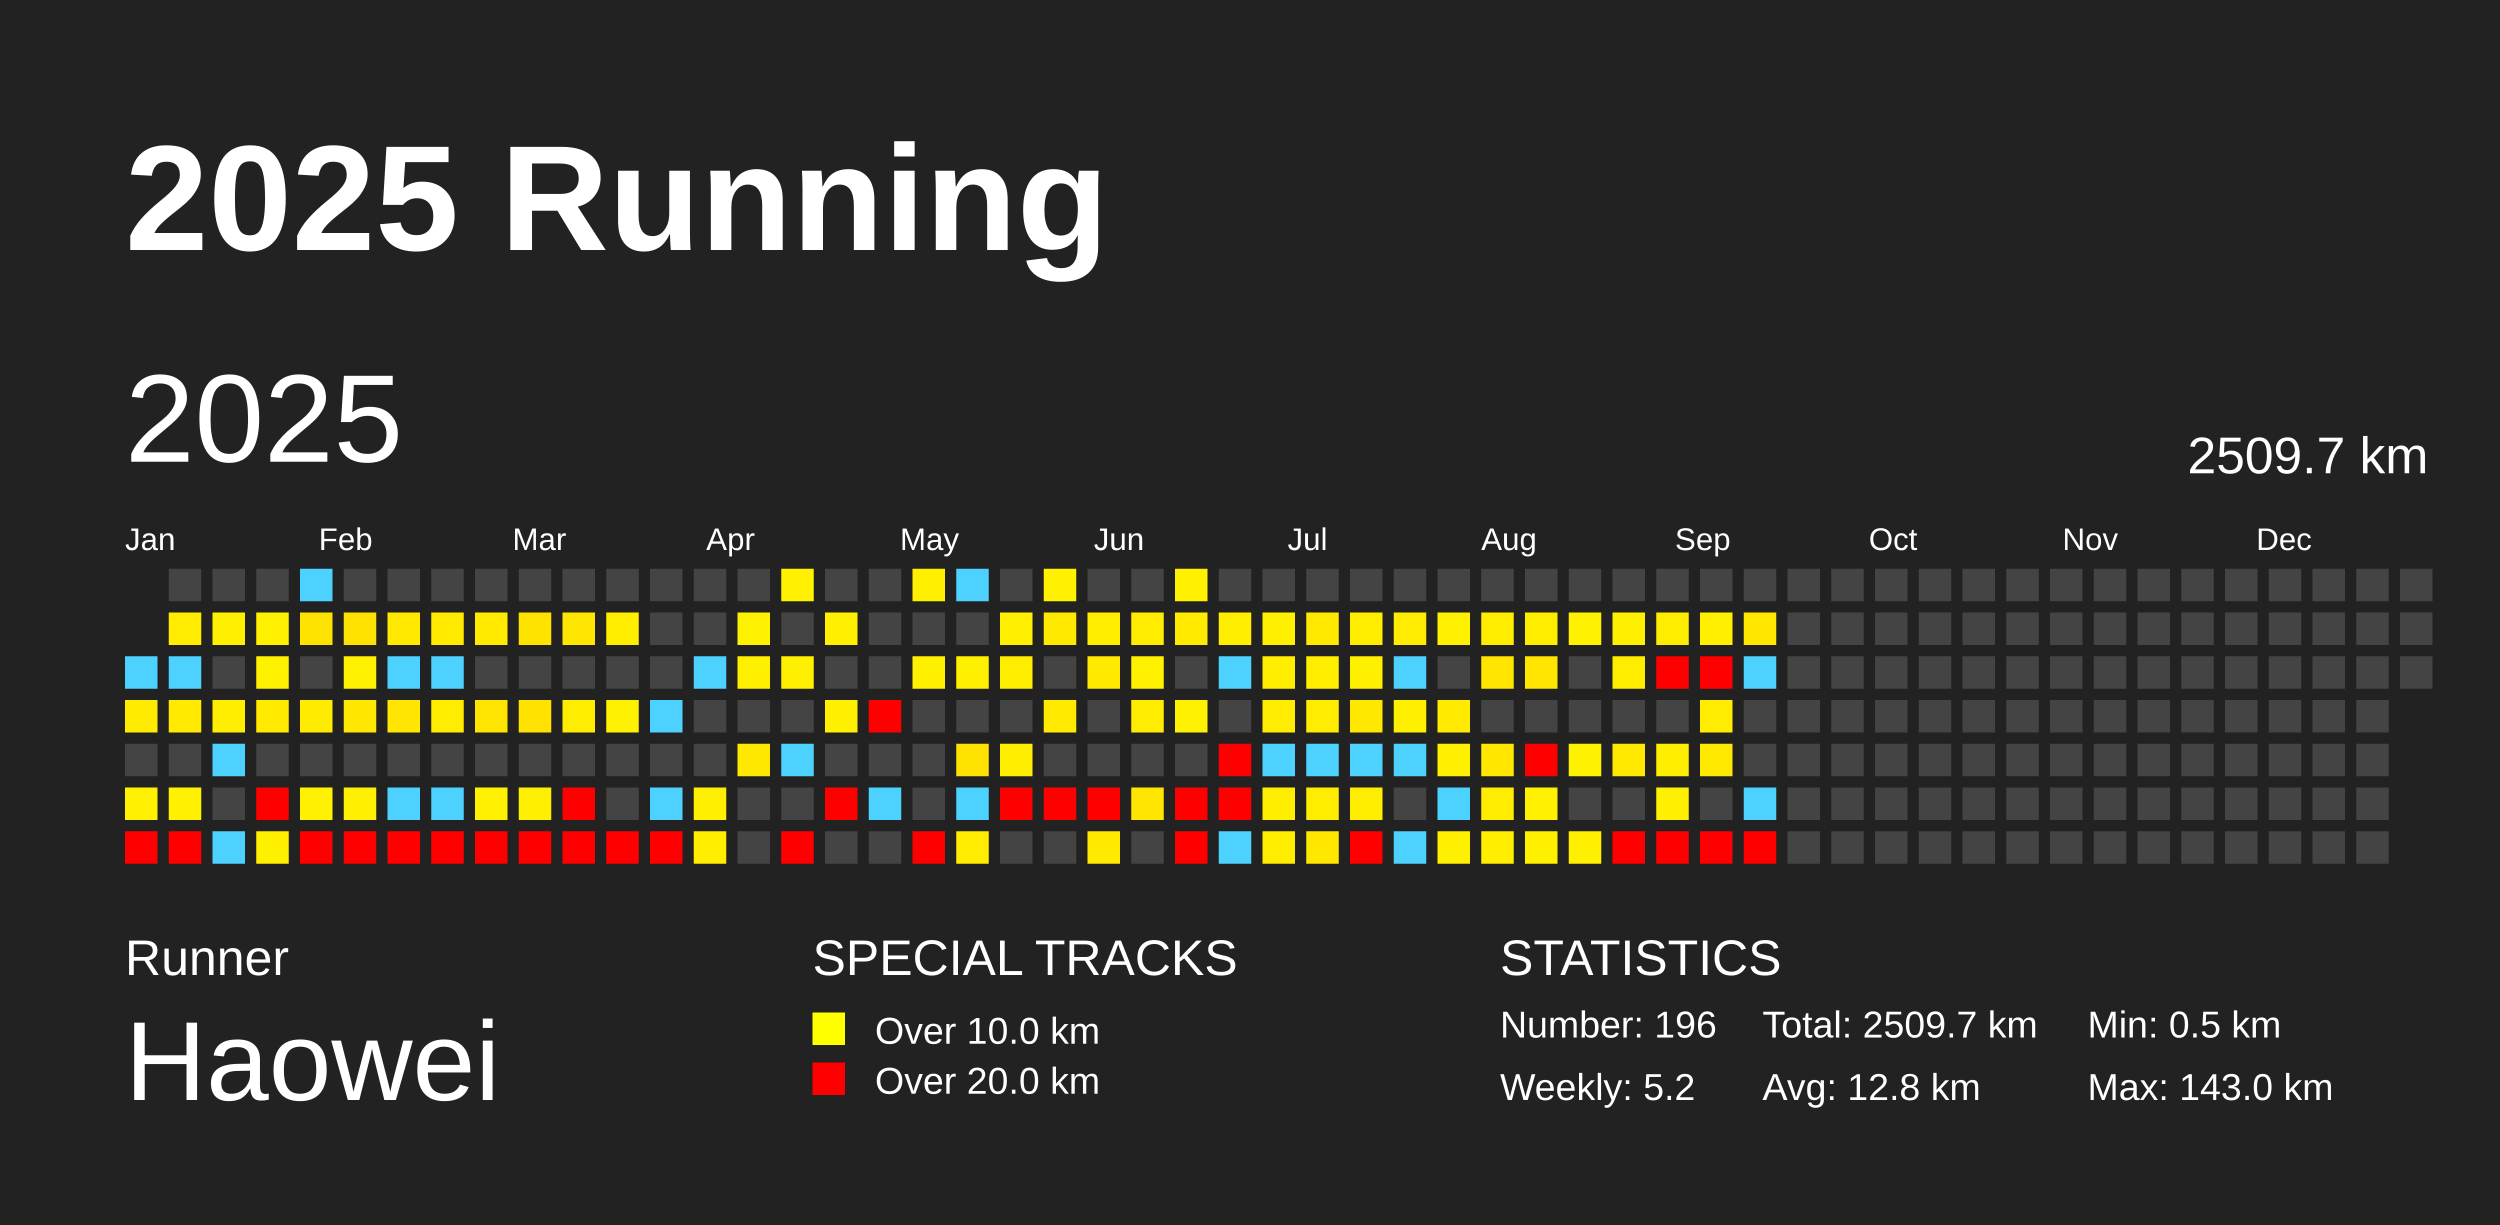
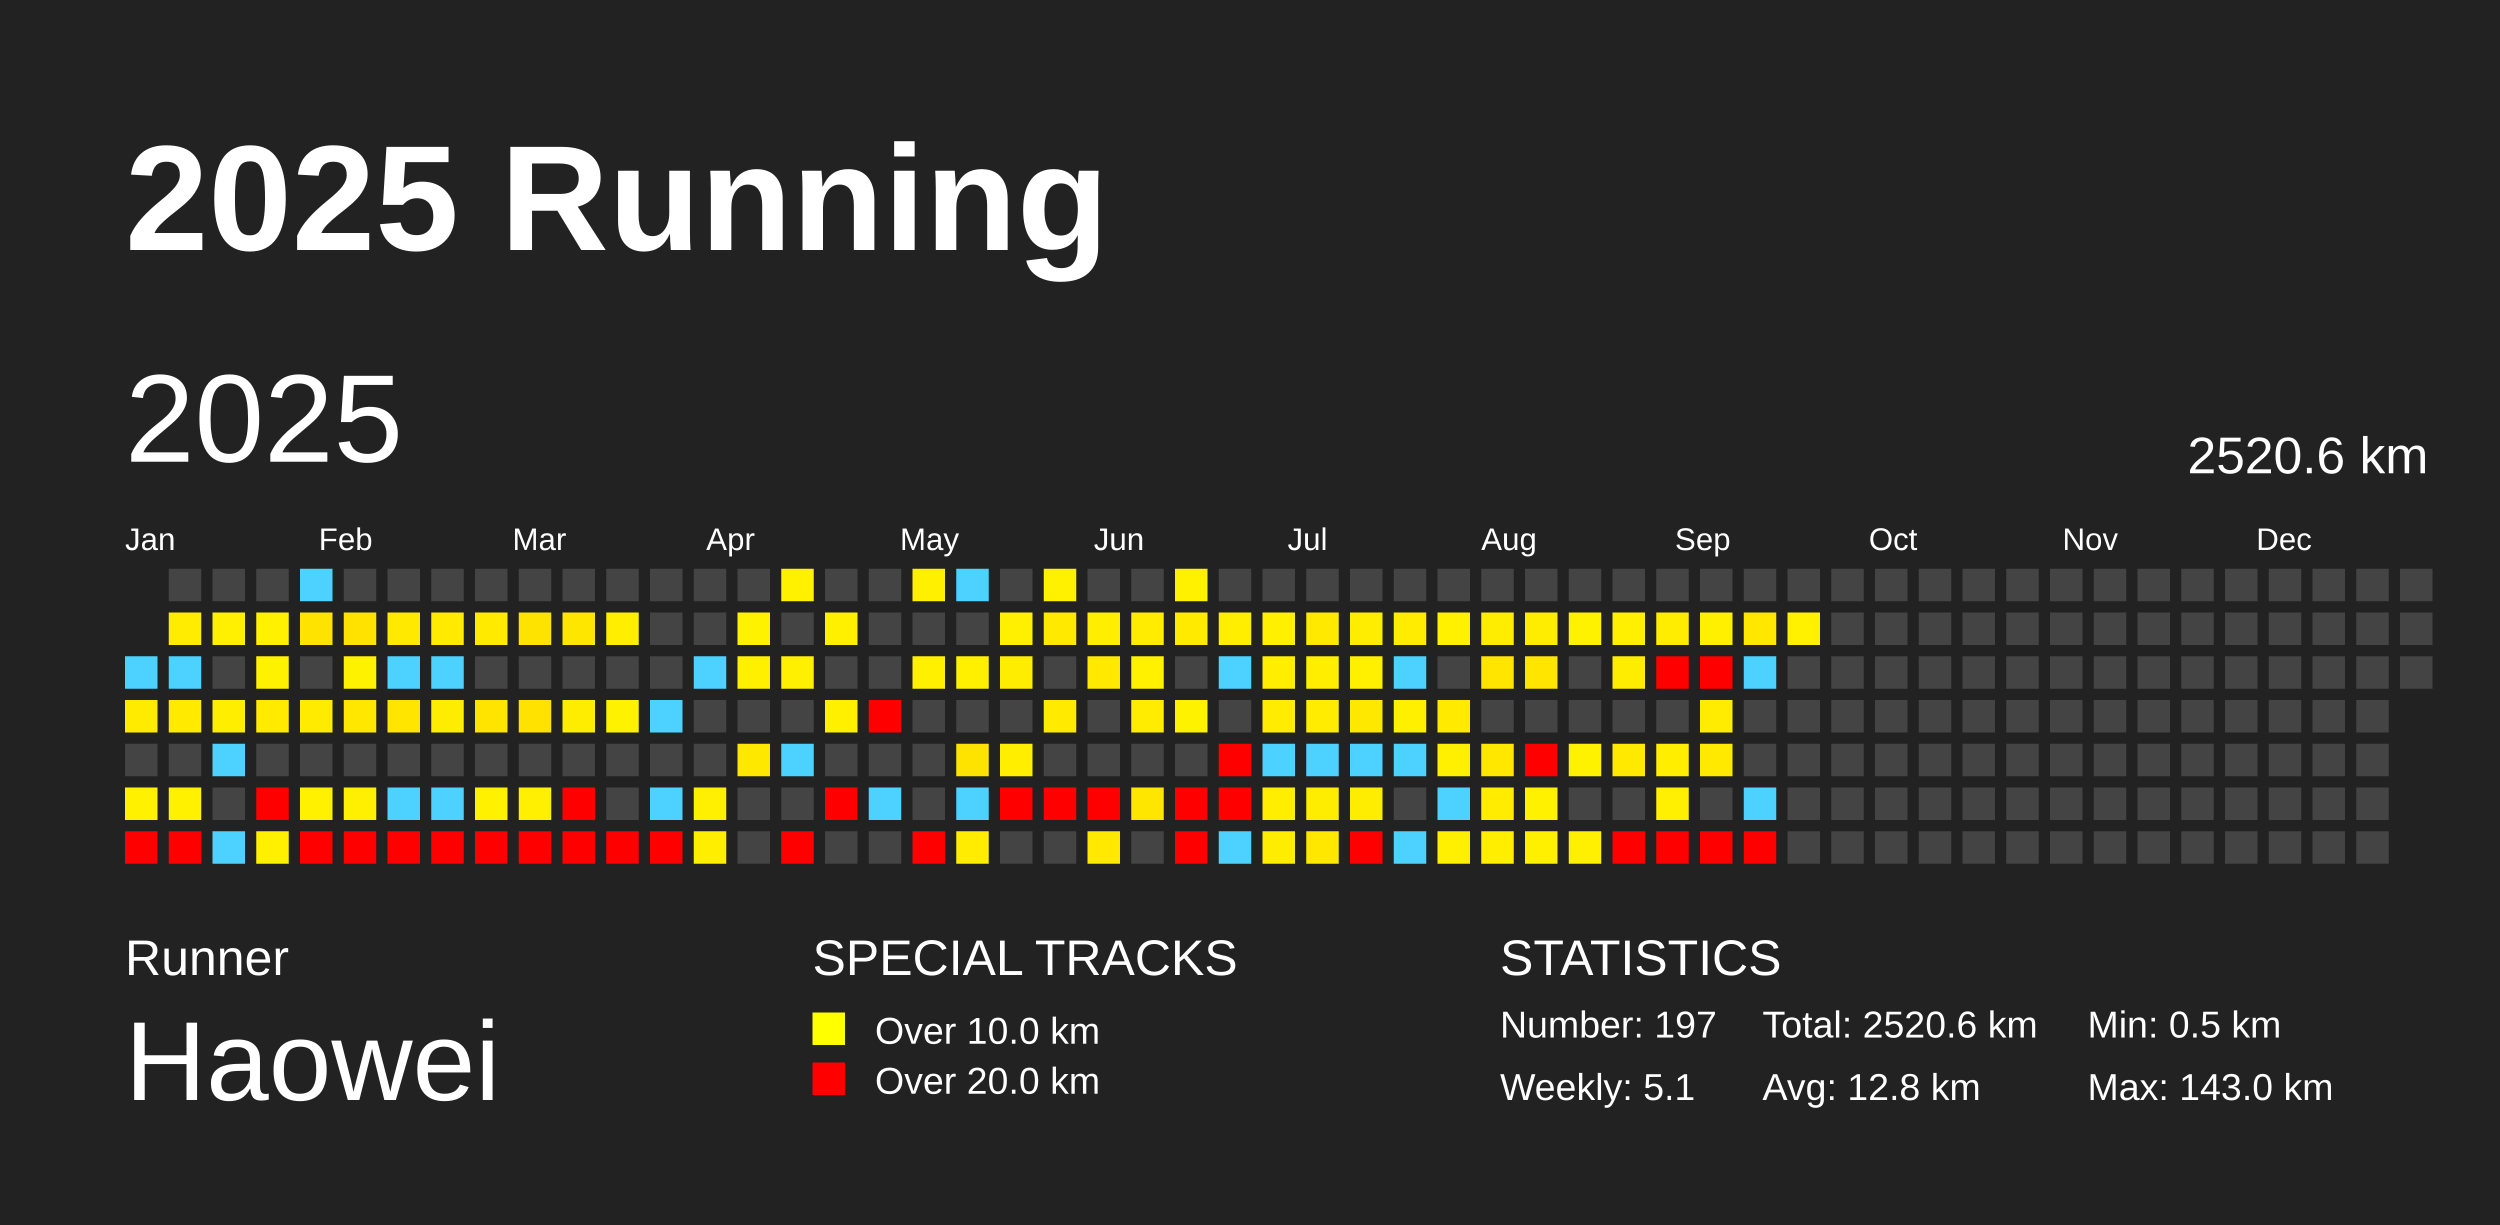
<svg xmlns="http://www.w3.org/2000/svg" baseProfile="full" height="98mm" version="1.1" viewBox="0,0,200,98" width="200mm">
  <defs />
  <rect fill="#222222" height="98" width="200" x="0" y="0" />
  <text fill="#FFFFFF" style="font-size:12px; font-family:Arial; font-weight:bold;" x="10" y="20">2025 Running</text>
  <text fill="#FFFFFF" style="font-size:4px; font-family:Arial" x="10" y="78">Runner</text>
  <text fill="#FFFFFF" style="font-size:9px; font-family:Arial" x="10" y="88">Haowei</text>
  <text fill="#FFFFFF" style="font-size:4px; font-family:Arial" x="65" y="78">SPECIAL TRACKS</text>
  <rect fill="yellow" height="2.6" width="2.6" x="65" y="81" />
  <text fill="#FFFFFF" style="font-size:3px; font-family:Arial" x="70" y="83.5">Over 10.0 km</text>
  <rect fill="red" height="2.6" width="2.6" x="65" y="85" />
  <text fill="#FFFFFF" style="font-size:3px; font-family:Arial" x="70" y="87.5">Over 20.0 km</text>
  <text fill="#FFFFFF" style="font-size:4px; font-family:Arial" x="120" y="78">STATISTICS</text>
-   <text fill="#FFFFFF" style="font-size:3px; font-family:Arial" x="120" y="83">Number: 196</text>
-   <text fill="#FFFFFF" style="font-size:3px; font-family:Arial" x="120" y="88">Weekly: 5.2</text>
-   <text fill="#FFFFFF" style="font-size:3px; font-family:Arial" x="141" y="83">Total: 2509.7 km</text>
+   <text fill="#FFFFFF" style="font-size:3px; font-family:Arial" x="120" y="83">Number: 197</text>
+   <text fill="#FFFFFF" style="font-size:3px; font-family:Arial" x="120" y="88">Weekly: 5.1</text>
+   <text fill="#FFFFFF" style="font-size:3px; font-family:Arial" x="141" y="83">Total: 2520.6 km</text>
  <text fill="#FFFFFF" style="font-size:3px; font-family:Arial" x="141" y="88">Avg: 12.8 km</text>
  <text fill="#FFFFFF" style="font-size:3px; font-family:Arial" x="167" y="83">Min: 0.5 km</text>
  <text fill="#FFFFFF" style="font-size:3px; font-family:Arial" x="167" y="88">Max: 143.0 km</text>
  <text dominant-baseline="hanging" fill="#FFFFFF" style="font-size:10.0px; font-family:Arial;" x="10" y="30">2025</text>
-   <text dominant-baseline="hanging" fill="#FFFFFF" style="font-size:4.125px; font-family:Arial;" x="175" y="35">2509.7 km</text>
+   <text dominant-baseline="hanging" fill="#FFFFFF" style="font-size:4.125px; font-family:Arial;" x="175" y="35">2520.6 km</text>
  <text fill="#FFFFFF" style="font-size:2.5px; font-family:Arial" x="10.0" y="44">Jan</text>
  <text fill="#FFFFFF" style="font-size:2.5px; font-family:Arial" x="25.5" y="44">Feb</text>
  <text fill="#FFFFFF" style="font-size:2.5px; font-family:Arial" x="41.0" y="44">Mar</text>
  <text fill="#FFFFFF" style="font-size:2.5px; font-family:Arial" x="56.5" y="44">Apr</text>
  <text fill="#FFFFFF" style="font-size:2.5px; font-family:Arial" x="72.0" y="44">May</text>
  <text fill="#FFFFFF" style="font-size:2.5px; font-family:Arial" x="87.5" y="44">Jun</text>
  <text fill="#FFFFFF" style="font-size:2.5px; font-family:Arial" x="103.0" y="44">Jul</text>
  <text fill="#FFFFFF" style="font-size:2.5px; font-family:Arial" x="118.5" y="44">Aug</text>
  <text fill="#FFFFFF" style="font-size:2.5px; font-family:Arial" x="134.0" y="44">Sep</text>
  <text fill="#FFFFFF" style="font-size:2.5px; font-family:Arial" x="149.5" y="44">Oct</text>
  <text fill="#FFFFFF" style="font-size:2.5px; font-family:Arial" x="165.0" y="44">Nov</text>
  <text fill="#FFFFFF" style="font-size:2.5px; font-family:Arial" x="180.5" y="44">Dec</text>
  <rect fill="#4dd2ff" height="2.6" width="2.6" x="10.0" y="52.5" />
  <rect fill="#ffeb00" height="2.6" width="2.6" x="10.0" y="56.0" />
  <rect fill="#444444" height="2.6" width="2.6" x="10.0" y="59.5" />
  <rect fill="#fff100" height="2.6" width="2.6" x="10.0" y="63.0" />
  <rect fill="red" height="2.6" width="2.6" x="10.0" y="66.5" />
  <rect fill="#444444" height="2.6" width="2.6" x="13.5" y="45.5" />
  <rect fill="#ffec00" height="2.6" width="2.6" x="13.5" y="49.0" />
  <rect fill="#4dd2ff" height="2.6" width="2.6" x="13.5" y="52.5" />
  <rect fill="#ffea00" height="2.6" width="2.6" x="13.5" y="56.0" />
  <rect fill="#444444" height="2.6" width="2.6" x="13.5" y="59.5" />
  <rect fill="#fff100" height="2.6" width="2.6" x="13.5" y="63.0" />
  <rect fill="red" height="2.6" width="2.6" x="13.5" y="66.5" />
  <rect fill="#444444" height="2.6" width="2.6" x="17.0" y="45.5" />
  <rect fill="#ffef00" height="2.6" width="2.6" x="17.0" y="49.0" />
  <rect fill="#444444" height="2.6" width="2.6" x="17.0" y="52.5" />
  <rect fill="#ffee00" height="2.6" width="2.6" x="17.0" y="56.0" />
  <rect fill="#4dd2ff" height="2.6" width="2.6" x="17.0" y="59.5" />
  <rect fill="#444444" height="2.6" width="2.6" x="17.0" y="63.0" />
  <rect fill="#4dd2ff" height="2.6" width="2.6" x="17.0" y="66.5" />
  <rect fill="#444444" height="2.6" width="2.6" x="20.5" y="45.5" />
  <rect fill="#fff100" height="2.6" width="2.6" x="20.5" y="49.0" />
  <rect fill="#fff200" height="2.6" width="2.6" x="20.5" y="52.5" />
  <rect fill="#ffea00" height="2.6" width="2.6" x="20.5" y="56.0" />
  <rect fill="#444444" height="2.6" width="2.6" x="20.5" y="59.5" />
  <rect fill="red" height="2.6" width="2.6" x="20.5" y="63.0" />
  <rect fill="#fff000" height="2.6" width="2.6" x="20.5" y="66.5" />
  <rect fill="#4dd2ff" height="2.6" width="2.6" x="24.0" y="45.5" />
  <rect fill="#ffe300" height="2.6" width="2.6" x="24.0" y="49.0" />
  <rect fill="#444444" height="2.6" width="2.6" x="24.0" y="52.5" />
  <rect fill="#ffeb00" height="2.6" width="2.6" x="24.0" y="56.0" />
  <rect fill="#444444" height="2.6" width="2.6" x="24.0" y="59.5" />
  <rect fill="#fff100" height="2.6" width="2.6" x="24.0" y="63.0" />
  <rect fill="red" height="2.6" width="2.6" x="24.0" y="66.5" />
  <rect fill="#444444" height="2.6" width="2.6" x="27.5" y="45.5" />
  <rect fill="#ffe200" height="2.6" width="2.6" x="27.5" y="49.0" />
  <rect fill="#fff200" height="2.6" width="2.6" x="27.5" y="52.5" />
  <rect fill="#ffe700" height="2.6" width="2.6" x="27.5" y="56.0" />
  <rect fill="#444444" height="2.6" width="2.6" x="27.5" y="59.5" />
  <rect fill="#ffef00" height="2.6" width="2.6" x="27.5" y="63.0" />
  <rect fill="red" height="2.6" width="2.6" x="27.5" y="66.5" />
  <rect fill="#444444" height="2.6" width="2.6" x="31.0" y="45.5" />
  <rect fill="#ffe900" height="2.6" width="2.6" x="31.0" y="49.0" />
  <rect fill="#4dd2ff" height="2.6" width="2.6" x="31.0" y="52.5" />
  <rect fill="#ffe500" height="2.6" width="2.6" x="31.0" y="56.0" />
  <rect fill="#444444" height="2.6" width="2.6" x="31.0" y="59.5" />
  <rect fill="#4dd2ff" height="2.6" width="2.6" x="31.0" y="63.0" />
  <rect fill="red" height="2.6" width="2.6" x="31.0" y="66.5" />
  <rect fill="#444444" height="2.6" width="2.6" x="34.5" y="45.5" />
  <rect fill="#ffea00" height="2.6" width="2.6" x="34.5" y="49.0" />
  <rect fill="#4dd2ff" height="2.6" width="2.6" x="34.5" y="52.5" />
  <rect fill="#ffed00" height="2.6" width="2.6" x="34.5" y="56.0" />
  <rect fill="#444444" height="2.6" width="2.6" x="34.5" y="59.5" />
  <rect fill="#4dd2ff" height="2.6" width="2.6" x="34.5" y="63.0" />
  <rect fill="red" height="2.6" width="2.6" x="34.5" y="66.5" />
  <rect fill="#444444" height="2.6" width="2.6" x="38.0" y="45.5" />
  <rect fill="#ffea00" height="2.6" width="2.6" x="38.0" y="49.0" />
  <rect fill="#444444" height="2.6" width="2.6" x="38.0" y="52.5" />
  <rect fill="#ffe400" height="2.6" width="2.6" x="38.0" y="56.0" />
  <rect fill="#444444" height="2.6" width="2.6" x="38.0" y="59.5" />
  <rect fill="#fff100" height="2.6" width="2.6" x="38.0" y="63.0" />
  <rect fill="red" height="2.6" width="2.6" x="38.0" y="66.5" />
  <rect fill="#444444" height="2.6" width="2.6" x="41.5" y="45.5" />
  <rect fill="#ffe300" height="2.6" width="2.6" x="41.5" y="49.0" />
  <rect fill="#444444" height="2.6" width="2.6" x="41.5" y="52.5" />
  <rect fill="#ffe200" height="2.6" width="2.6" x="41.5" y="56.0" />
  <rect fill="#444444" height="2.6" width="2.6" x="41.5" y="59.5" />
  <rect fill="#ffef00" height="2.6" width="2.6" x="41.5" y="63.0" />
  <rect fill="red" height="2.6" width="2.6" x="41.5" y="66.5" />
  <rect fill="#444444" height="2.6" width="2.6" x="45.0" y="45.5" />
  <rect fill="#ffe600" height="2.6" width="2.6" x="45.0" y="49.0" />
  <rect fill="#444444" height="2.6" width="2.6" x="45.0" y="52.5" />
  <rect fill="#ffed00" height="2.6" width="2.6" x="45.0" y="56.0" />
  <rect fill="#444444" height="2.6" width="2.6" x="45.0" y="59.5" />
  <rect fill="red" height="2.6" width="2.6" x="45.0" y="63.0" />
  <rect fill="red" height="2.6" width="2.6" x="45.0" y="66.5" />
  <rect fill="#444444" height="2.6" width="2.6" x="48.5" y="45.5" />
  <rect fill="#ffee00" height="2.6" width="2.6" x="48.5" y="49.0" />
  <rect fill="#444444" height="2.6" width="2.6" x="48.5" y="52.5" />
  <rect fill="#fff200" height="2.6" width="2.6" x="48.5" y="56.0" />
  <rect fill="#444444" height="2.6" width="2.6" x="48.5" y="59.5" />
  <rect fill="#444444" height="2.6" width="2.6" x="48.5" y="63.0" />
  <rect fill="red" height="2.6" width="2.6" x="48.5" y="66.5" />
  <rect fill="#444444" height="2.6" width="2.6" x="52.0" y="45.5" />
  <rect fill="#444444" height="2.6" width="2.6" x="52.0" y="49.0" />
  <rect fill="#444444" height="2.6" width="2.6" x="52.0" y="52.5" />
  <rect fill="#4dd2ff" height="2.6" width="2.6" x="52.0" y="56.0" />
  <rect fill="#444444" height="2.6" width="2.6" x="52.0" y="59.5" />
  <rect fill="#4dd2ff" height="2.6" width="2.6" x="52.0" y="63.0" />
  <rect fill="red" height="2.6" width="2.6" x="52.0" y="66.5" />
  <rect fill="#444444" height="2.6" width="2.6" x="55.5" y="45.5" />
  <rect fill="#444444" height="2.6" width="2.6" x="55.5" y="49.0" />
  <rect fill="#4dd2ff" height="2.6" width="2.6" x="55.5" y="52.5" />
  <rect fill="#444444" height="2.6" width="2.6" x="55.5" y="56.0" />
  <rect fill="#444444" height="2.6" width="2.6" x="55.5" y="59.5" />
  <rect fill="#ffef00" height="2.6" width="2.6" x="55.5" y="63.0" />
  <rect fill="#ffee00" height="2.6" width="2.6" x="55.5" y="66.5" />
  <rect fill="#444444" height="2.6" width="2.6" x="59.0" y="45.5" />
  <rect fill="#fff200" height="2.6" width="2.6" x="59.0" y="49.0" />
  <rect fill="#fff000" height="2.6" width="2.6" x="59.0" y="52.5" />
  <rect fill="#444444" height="2.6" width="2.6" x="59.0" y="56.0" />
  <rect fill="#ffe800" height="2.6" width="2.6" x="59.0" y="59.5" />
  <rect fill="#444444" height="2.6" width="2.6" x="59.0" y="63.0" />
  <rect fill="#444444" height="2.6" width="2.6" x="59.0" y="66.5" />
  <rect fill="#fff100" height="2.6" width="2.6" x="62.5" y="45.5" />
  <rect fill="#444444" height="2.6" width="2.6" x="62.5" y="49.0" />
  <rect fill="#ffef00" height="2.6" width="2.6" x="62.5" y="52.5" />
  <rect fill="#444444" height="2.6" width="2.6" x="62.5" y="56.0" />
  <rect fill="#4dd2ff" height="2.6" width="2.6" x="62.5" y="59.5" />
  <rect fill="#444444" height="2.6" width="2.6" x="62.5" y="63.0" />
  <rect fill="red" height="2.6" width="2.6" x="62.5" y="66.5" />
  <rect fill="#444444" height="2.6" width="2.6" x="66.0" y="45.5" />
  <rect fill="#fff000" height="2.6" width="2.6" x="66.0" y="49.0" />
  <rect fill="#444444" height="2.6" width="2.6" x="66.0" y="52.5" />
  <rect fill="#fff000" height="2.6" width="2.6" x="66.0" y="56.0" />
  <rect fill="#444444" height="2.6" width="2.6" x="66.0" y="59.5" />
  <rect fill="red" height="2.6" width="2.6" x="66.0" y="63.0" />
  <rect fill="#444444" height="2.6" width="2.6" x="66.0" y="66.5" />
  <rect fill="#444444" height="2.6" width="2.6" x="69.5" y="45.5" />
  <rect fill="#444444" height="2.6" width="2.6" x="69.5" y="49.0" />
  <rect fill="#444444" height="2.6" width="2.6" x="69.5" y="52.5" />
  <rect fill="red" height="2.6" width="2.6" x="69.5" y="56.0" />
  <rect fill="#444444" height="2.6" width="2.6" x="69.5" y="59.5" />
  <rect fill="#4dd2ff" height="2.6" width="2.6" x="69.5" y="63.0" />
  <rect fill="#444444" height="2.6" width="2.6" x="69.5" y="66.5" />
  <rect fill="#fff000" height="2.6" width="2.6" x="73.0" y="45.5" />
  <rect fill="#444444" height="2.6" width="2.6" x="73.0" y="49.0" />
  <rect fill="#fff000" height="2.6" width="2.6" x="73.0" y="52.5" />
  <rect fill="#444444" height="2.6" width="2.6" x="73.0" y="56.0" />
  <rect fill="#444444" height="2.6" width="2.6" x="73.0" y="59.5" />
  <rect fill="#444444" height="2.6" width="2.6" x="73.0" y="63.0" />
  <rect fill="red" height="2.6" width="2.6" x="73.0" y="66.5" />
  <rect fill="#4dd2ff" height="2.6" width="2.6" x="76.5" y="45.5" />
  <rect fill="#444444" height="2.6" width="2.6" x="76.5" y="49.0" />
  <rect fill="#fff000" height="2.6" width="2.6" x="76.5" y="52.5" />
  <rect fill="#444444" height="2.6" width="2.6" x="76.5" y="56.0" />
  <rect fill="#ffe300" height="2.6" width="2.6" x="76.5" y="59.5" />
  <rect fill="#4dd2ff" height="2.6" width="2.6" x="76.5" y="63.0" />
  <rect fill="#ffec00" height="2.6" width="2.6" x="76.5" y="66.5" />
  <rect fill="#444444" height="2.6" width="2.6" x="80.0" y="45.5" />
  <rect fill="#ffef00" height="2.6" width="2.6" x="80.0" y="49.0" />
  <rect fill="#ffed00" height="2.6" width="2.6" x="80.0" y="52.5" />
  <rect fill="#444444" height="2.6" width="2.6" x="80.0" y="56.0" />
  <rect fill="#ffee00" height="2.6" width="2.6" x="80.0" y="59.5" />
  <rect fill="red" height="2.6" width="2.6" x="80.0" y="63.0" />
  <rect fill="#444444" height="2.6" width="2.6" x="80.0" y="66.5" />
  <rect fill="#fff100" height="2.6" width="2.6" x="83.5" y="45.5" />
  <rect fill="#ffe900" height="2.6" width="2.6" x="83.5" y="49.0" />
  <rect fill="#444444" height="2.6" width="2.6" x="83.5" y="52.5" />
  <rect fill="#ffea00" height="2.6" width="2.6" x="83.5" y="56.0" />
  <rect fill="#444444" height="2.6" width="2.6" x="83.5" y="59.5" />
  <rect fill="red" height="2.6" width="2.6" x="83.5" y="63.0" />
  <rect fill="#444444" height="2.6" width="2.6" x="83.5" y="66.5" />
  <rect fill="#444444" height="2.6" width="2.6" x="87.0" y="45.5" />
  <rect fill="#ffee00" height="2.6" width="2.6" x="87.0" y="49.0" />
  <rect fill="#ffe900" height="2.6" width="2.6" x="87.0" y="52.5" />
  <rect fill="#444444" height="2.6" width="2.6" x="87.0" y="56.0" />
  <rect fill="#444444" height="2.6" width="2.6" x="87.0" y="59.5" />
  <rect fill="red" height="2.6" width="2.6" x="87.0" y="63.0" />
  <rect fill="#ffe900" height="2.6" width="2.6" x="87.0" y="66.5" />
  <rect fill="#444444" height="2.6" width="2.6" x="90.5" y="45.5" />
  <rect fill="#ffec00" height="2.6" width="2.6" x="90.5" y="49.0" />
  <rect fill="#fff100" height="2.6" width="2.6" x="90.5" y="52.5" />
  <rect fill="#ffec00" height="2.6" width="2.6" x="90.5" y="56.0" />
  <rect fill="#444444" height="2.6" width="2.6" x="90.5" y="59.5" />
  <rect fill="#ffe600" height="2.6" width="2.6" x="90.5" y="63.0" />
  <rect fill="#444444" height="2.6" width="2.6" x="90.5" y="66.5" />
  <rect fill="#fff100" height="2.6" width="2.6" x="94.0" y="45.5" />
  <rect fill="#ffea00" height="2.6" width="2.6" x="94.0" y="49.0" />
  <rect fill="#444444" height="2.6" width="2.6" x="94.0" y="52.5" />
  <rect fill="#fff200" height="2.6" width="2.6" x="94.0" y="56.0" />
  <rect fill="#444444" height="2.6" width="2.6" x="94.0" y="59.5" />
  <rect fill="red" height="2.6" width="2.6" x="94.0" y="63.0" />
  <rect fill="red" height="2.6" width="2.6" x="94.0" y="66.5" />
  <rect fill="#444444" height="2.6" width="2.6" x="97.5" y="45.5" />
  <rect fill="#ffee00" height="2.6" width="2.6" x="97.5" y="49.0" />
  <rect fill="#4dd2ff" height="2.6" width="2.6" x="97.5" y="52.5" />
  <rect fill="#444444" height="2.6" width="2.6" x="97.5" y="56.0" />
  <rect fill="red" height="2.6" width="2.6" x="97.5" y="59.5" />
  <rect fill="red" height="2.6" width="2.6" x="97.5" y="63.0" />
  <rect fill="#4dd2ff" height="2.6" width="2.6" x="97.5" y="66.5" />
  <rect fill="#444444" height="2.6" width="2.6" x="101.0" y="45.5" />
  <rect fill="#fff000" height="2.6" width="2.6" x="101.0" y="49.0" />
  <rect fill="#ffee00" height="2.6" width="2.6" x="101.0" y="52.5" />
  <rect fill="#ffec00" height="2.6" width="2.6" x="101.0" y="56.0" />
  <rect fill="#4dd2ff" height="2.6" width="2.6" x="101.0" y="59.5" />
  <rect fill="#ffee00" height="2.6" width="2.6" x="101.0" y="63.0" />
  <rect fill="#ffed00" height="2.6" width="2.6" x="101.0" y="66.5" />
  <rect fill="#444444" height="2.6" width="2.6" x="104.5" y="45.5" />
  <rect fill="#ffe900" height="2.6" width="2.6" x="104.5" y="49.0" />
  <rect fill="#ffee00" height="2.6" width="2.6" x="104.5" y="52.5" />
  <rect fill="#ffec00" height="2.6" width="2.6" x="104.5" y="56.0" />
  <rect fill="#4dd2ff" height="2.6" width="2.6" x="104.5" y="59.5" />
  <rect fill="#ffed00" height="2.6" width="2.6" x="104.5" y="63.0" />
  <rect fill="#ffe700" height="2.6" width="2.6" x="104.5" y="66.5" />
  <rect fill="#444444" height="2.6" width="2.6" x="108.0" y="45.5" />
  <rect fill="#ffed00" height="2.6" width="2.6" x="108.0" y="49.0" />
  <rect fill="#fff000" height="2.6" width="2.6" x="108.0" y="52.5" />
  <rect fill="#ffe800" height="2.6" width="2.6" x="108.0" y="56.0" />
  <rect fill="#4dd2ff" height="2.6" width="2.6" x="108.0" y="59.5" />
  <rect fill="#ffed00" height="2.6" width="2.6" x="108.0" y="63.0" />
  <rect fill="red" height="2.6" width="2.6" x="108.0" y="66.5" />
  <rect fill="#444444" height="2.6" width="2.6" x="111.5" y="45.5" />
  <rect fill="#ffec00" height="2.6" width="2.6" x="111.5" y="49.0" />
  <rect fill="#4dd2ff" height="2.6" width="2.6" x="111.5" y="52.5" />
  <rect fill="#fff000" height="2.6" width="2.6" x="111.5" y="56.0" />
  <rect fill="#4dd2ff" height="2.6" width="2.6" x="111.5" y="59.5" />
  <rect fill="#444444" height="2.6" width="2.6" x="111.5" y="63.0" />
  <rect fill="#4dd2ff" height="2.6" width="2.6" x="111.5" y="66.5" />
  <rect fill="#444444" height="2.6" width="2.6" x="115.0" y="45.5" />
  <rect fill="#fff100" height="2.6" width="2.6" x="115.0" y="49.0" />
  <rect fill="#444444" height="2.6" width="2.6" x="115.0" y="52.5" />
  <rect fill="#ffea00" height="2.6" width="2.6" x="115.0" y="56.0" />
  <rect fill="#ffef00" height="2.6" width="2.6" x="115.0" y="59.5" />
  <rect fill="#4dd2ff" height="2.6" width="2.6" x="115.0" y="63.0" />
  <rect fill="#ffef00" height="2.6" width="2.6" x="115.0" y="66.5" />
  <rect fill="#444444" height="2.6" width="2.6" x="118.5" y="45.5" />
  <rect fill="#ffed00" height="2.6" width="2.6" x="118.5" y="49.0" />
  <rect fill="#ffe500" height="2.6" width="2.6" x="118.5" y="52.5" />
  <rect fill="#444444" height="2.6" width="2.6" x="118.5" y="56.0" />
  <rect fill="#ffe700" height="2.6" width="2.6" x="118.5" y="59.5" />
  <rect fill="#ffec00" height="2.6" width="2.6" x="118.5" y="63.0" />
  <rect fill="#ffee00" height="2.6" width="2.6" x="118.5" y="66.5" />
  <rect fill="#444444" height="2.6" width="2.6" x="122.0" y="45.5" />
  <rect fill="#ffed00" height="2.6" width="2.6" x="122.0" y="49.0" />
  <rect fill="#ffe500" height="2.6" width="2.6" x="122.0" y="52.5" />
  <rect fill="#444444" height="2.6" width="2.6" x="122.0" y="56.0" />
  <rect fill="red" height="2.6" width="2.6" x="122.0" y="59.5" />
  <rect fill="#fff100" height="2.6" width="2.6" x="122.0" y="63.0" />
  <rect fill="#fff000" height="2.6" width="2.6" x="122.0" y="66.5" />
  <rect fill="#444444" height="2.6" width="2.6" x="125.5" y="45.5" />
  <rect fill="#fff200" height="2.6" width="2.6" x="125.5" y="49.0" />
  <rect fill="#444444" height="2.6" width="2.6" x="125.5" y="52.5" />
  <rect fill="#444444" height="2.6" width="2.6" x="125.5" y="56.0" />
  <rect fill="#fff200" height="2.6" width="2.6" x="125.5" y="59.5" />
  <rect fill="#444444" height="2.6" width="2.6" x="125.5" y="63.0" />
  <rect fill="#ffef00" height="2.6" width="2.6" x="125.5" y="66.5" />
  <rect fill="#444444" height="2.6" width="2.6" x="129.0" y="45.5" />
  <rect fill="#ffef00" height="2.6" width="2.6" x="129.0" y="49.0" />
  <rect fill="#ffed00" height="2.6" width="2.6" x="129.0" y="52.5" />
  <rect fill="#444444" height="2.6" width="2.6" x="129.0" y="56.0" />
  <rect fill="#ffe900" height="2.6" width="2.6" x="129.0" y="59.5" />
  <rect fill="#444444" height="2.6" width="2.6" x="129.0" y="63.0" />
  <rect fill="red" height="2.6" width="2.6" x="129.0" y="66.5" />
  <rect fill="#444444" height="2.6" width="2.6" x="132.5" y="45.5" />
  <rect fill="#ffed00" height="2.6" width="2.6" x="132.5" y="49.0" />
  <rect fill="red" height="2.6" width="2.6" x="132.5" y="52.5" />
  <rect fill="#444444" height="2.6" width="2.6" x="132.5" y="56.0" />
  <rect fill="#ffee00" height="2.6" width="2.6" x="132.5" y="59.5" />
  <rect fill="#ffef00" height="2.6" width="2.6" x="132.5" y="63.0" />
  <rect fill="red" height="2.6" width="2.6" x="132.5" y="66.5" />
  <rect fill="#444444" height="2.6" width="2.6" x="136.0" y="45.5" />
  <rect fill="#fff000" height="2.6" width="2.6" x="136.0" y="49.0" />
  <rect fill="red" height="2.6" width="2.6" x="136.0" y="52.5" />
  <rect fill="#ffec00" height="2.6" width="2.6" x="136.0" y="56.0" />
  <rect fill="#ffe900" height="2.6" width="2.6" x="136.0" y="59.5" />
  <rect fill="#444444" height="2.6" width="2.6" x="136.0" y="63.0" />
  <rect fill="red" height="2.6" width="2.6" x="136.0" y="66.5" />
  <rect fill="#444444" height="2.6" width="2.6" x="139.5" y="45.5" />
  <rect fill="#ffe700" height="2.6" width="2.6" x="139.5" y="49.0" />
  <rect fill="#4dd2ff" height="2.6" width="2.6" x="139.5" y="52.5" />
  <rect fill="#444444" height="2.6" width="2.6" x="139.5" y="56.0" />
  <rect fill="#444444" height="2.6" width="2.6" x="139.5" y="59.5" />
  <rect fill="#4dd2ff" height="2.6" width="2.6" x="139.5" y="63.0" />
  <rect fill="red" height="2.6" width="2.6" x="139.5" y="66.5" />
  <rect fill="#444444" height="2.6" width="2.6" x="143.0" y="45.5" />
-   <rect fill="#444444" height="2.6" width="2.6" x="143.0" y="49.0" />
+   <rect fill="#fff100" height="2.6" width="2.6" x="143.0" y="49.0" />
  <rect fill="#444444" height="2.6" width="2.6" x="143.0" y="52.5" />
  <rect fill="#444444" height="2.6" width="2.6" x="143.0" y="56.0" />
  <rect fill="#444444" height="2.6" width="2.6" x="143.0" y="59.5" />
  <rect fill="#444444" height="2.6" width="2.6" x="143.0" y="63.0" />
  <rect fill="#444444" height="2.6" width="2.6" x="143.0" y="66.5" />
  <rect fill="#444444" height="2.6" width="2.6" x="146.5" y="45.5" />
  <rect fill="#444444" height="2.6" width="2.6" x="146.5" y="49.0" />
  <rect fill="#444444" height="2.6" width="2.6" x="146.5" y="52.5" />
  <rect fill="#444444" height="2.6" width="2.6" x="146.5" y="56.0" />
  <rect fill="#444444" height="2.6" width="2.6" x="146.5" y="59.5" />
  <rect fill="#444444" height="2.6" width="2.6" x="146.5" y="63.0" />
  <rect fill="#444444" height="2.6" width="2.6" x="146.5" y="66.5" />
  <rect fill="#444444" height="2.6" width="2.6" x="150.0" y="45.5" />
  <rect fill="#444444" height="2.6" width="2.6" x="150.0" y="49.0" />
  <rect fill="#444444" height="2.6" width="2.6" x="150.0" y="52.5" />
  <rect fill="#444444" height="2.6" width="2.6" x="150.0" y="56.0" />
  <rect fill="#444444" height="2.6" width="2.6" x="150.0" y="59.5" />
  <rect fill="#444444" height="2.6" width="2.6" x="150.0" y="63.0" />
  <rect fill="#444444" height="2.6" width="2.6" x="150.0" y="66.5" />
  <rect fill="#444444" height="2.6" width="2.6" x="153.5" y="45.5" />
  <rect fill="#444444" height="2.6" width="2.6" x="153.5" y="49.0" />
  <rect fill="#444444" height="2.6" width="2.6" x="153.5" y="52.5" />
  <rect fill="#444444" height="2.6" width="2.6" x="153.5" y="56.0" />
  <rect fill="#444444" height="2.6" width="2.6" x="153.5" y="59.5" />
  <rect fill="#444444" height="2.6" width="2.6" x="153.5" y="63.0" />
  <rect fill="#444444" height="2.6" width="2.6" x="153.5" y="66.5" />
  <rect fill="#444444" height="2.6" width="2.6" x="157.0" y="45.5" />
  <rect fill="#444444" height="2.6" width="2.6" x="157.0" y="49.0" />
  <rect fill="#444444" height="2.6" width="2.6" x="157.0" y="52.5" />
  <rect fill="#444444" height="2.6" width="2.6" x="157.0" y="56.0" />
  <rect fill="#444444" height="2.6" width="2.6" x="157.0" y="59.5" />
  <rect fill="#444444" height="2.6" width="2.6" x="157.0" y="63.0" />
  <rect fill="#444444" height="2.6" width="2.6" x="157.0" y="66.5" />
  <rect fill="#444444" height="2.6" width="2.6" x="160.5" y="45.5" />
  <rect fill="#444444" height="2.6" width="2.6" x="160.5" y="49.0" />
  <rect fill="#444444" height="2.6" width="2.6" x="160.5" y="52.5" />
  <rect fill="#444444" height="2.6" width="2.6" x="160.5" y="56.0" />
  <rect fill="#444444" height="2.6" width="2.6" x="160.5" y="59.5" />
  <rect fill="#444444" height="2.6" width="2.6" x="160.5" y="63.0" />
  <rect fill="#444444" height="2.6" width="2.6" x="160.5" y="66.5" />
  <rect fill="#444444" height="2.6" width="2.6" x="164.0" y="45.5" />
  <rect fill="#444444" height="2.6" width="2.6" x="164.0" y="49.0" />
  <rect fill="#444444" height="2.6" width="2.6" x="164.0" y="52.5" />
  <rect fill="#444444" height="2.6" width="2.6" x="164.0" y="56.0" />
  <rect fill="#444444" height="2.6" width="2.6" x="164.0" y="59.5" />
  <rect fill="#444444" height="2.6" width="2.6" x="164.0" y="63.0" />
  <rect fill="#444444" height="2.6" width="2.6" x="164.0" y="66.5" />
  <rect fill="#444444" height="2.6" width="2.6" x="167.5" y="45.5" />
  <rect fill="#444444" height="2.6" width="2.6" x="167.5" y="49.0" />
  <rect fill="#444444" height="2.6" width="2.6" x="167.5" y="52.5" />
  <rect fill="#444444" height="2.6" width="2.6" x="167.5" y="56.0" />
  <rect fill="#444444" height="2.6" width="2.6" x="167.5" y="59.5" />
  <rect fill="#444444" height="2.6" width="2.6" x="167.5" y="63.0" />
  <rect fill="#444444" height="2.6" width="2.6" x="167.5" y="66.5" />
  <rect fill="#444444" height="2.6" width="2.6" x="171.0" y="45.5" />
  <rect fill="#444444" height="2.6" width="2.6" x="171.0" y="49.0" />
  <rect fill="#444444" height="2.6" width="2.6" x="171.0" y="52.5" />
  <rect fill="#444444" height="2.6" width="2.6" x="171.0" y="56.0" />
  <rect fill="#444444" height="2.6" width="2.6" x="171.0" y="59.5" />
  <rect fill="#444444" height="2.6" width="2.6" x="171.0" y="63.0" />
  <rect fill="#444444" height="2.6" width="2.6" x="171.0" y="66.5" />
  <rect fill="#444444" height="2.6" width="2.6" x="174.5" y="45.5" />
  <rect fill="#444444" height="2.6" width="2.6" x="174.5" y="49.0" />
  <rect fill="#444444" height="2.6" width="2.6" x="174.5" y="52.5" />
  <rect fill="#444444" height="2.6" width="2.6" x="174.5" y="56.0" />
  <rect fill="#444444" height="2.6" width="2.6" x="174.5" y="59.5" />
  <rect fill="#444444" height="2.6" width="2.6" x="174.5" y="63.0" />
  <rect fill="#444444" height="2.6" width="2.6" x="174.5" y="66.5" />
  <rect fill="#444444" height="2.6" width="2.6" x="178.0" y="45.5" />
  <rect fill="#444444" height="2.6" width="2.6" x="178.0" y="49.0" />
  <rect fill="#444444" height="2.6" width="2.6" x="178.0" y="52.5" />
  <rect fill="#444444" height="2.6" width="2.6" x="178.0" y="56.0" />
  <rect fill="#444444" height="2.6" width="2.6" x="178.0" y="59.5" />
  <rect fill="#444444" height="2.6" width="2.6" x="178.0" y="63.0" />
  <rect fill="#444444" height="2.6" width="2.6" x="178.0" y="66.5" />
  <rect fill="#444444" height="2.6" width="2.6" x="181.5" y="45.5" />
  <rect fill="#444444" height="2.6" width="2.6" x="181.5" y="49.0" />
  <rect fill="#444444" height="2.6" width="2.6" x="181.5" y="52.5" />
  <rect fill="#444444" height="2.6" width="2.6" x="181.5" y="56.0" />
  <rect fill="#444444" height="2.6" width="2.6" x="181.5" y="59.5" />
  <rect fill="#444444" height="2.6" width="2.6" x="181.5" y="63.0" />
  <rect fill="#444444" height="2.6" width="2.6" x="181.5" y="66.5" />
  <rect fill="#444444" height="2.6" width="2.6" x="185.0" y="45.5" />
  <rect fill="#444444" height="2.6" width="2.6" x="185.0" y="49.0" />
  <rect fill="#444444" height="2.6" width="2.6" x="185.0" y="52.5" />
  <rect fill="#444444" height="2.6" width="2.6" x="185.0" y="56.0" />
  <rect fill="#444444" height="2.6" width="2.6" x="185.0" y="59.5" />
  <rect fill="#444444" height="2.6" width="2.6" x="185.0" y="63.0" />
  <rect fill="#444444" height="2.6" width="2.6" x="185.0" y="66.5" />
  <rect fill="#444444" height="2.6" width="2.6" x="188.5" y="45.5" />
  <rect fill="#444444" height="2.6" width="2.6" x="188.5" y="49.0" />
  <rect fill="#444444" height="2.6" width="2.6" x="188.5" y="52.5" />
  <rect fill="#444444" height="2.6" width="2.6" x="188.5" y="56.0" />
  <rect fill="#444444" height="2.6" width="2.6" x="188.5" y="59.5" />
  <rect fill="#444444" height="2.6" width="2.6" x="188.5" y="63.0" />
  <rect fill="#444444" height="2.6" width="2.6" x="188.5" y="66.5" />
  <rect fill="#444444" height="2.6" width="2.6" x="192.0" y="45.5" />
  <rect fill="#444444" height="2.6" width="2.6" x="192.0" y="49.0" />
  <rect fill="#444444" height="2.6" width="2.6" x="192.0" y="52.5" />
</svg>
